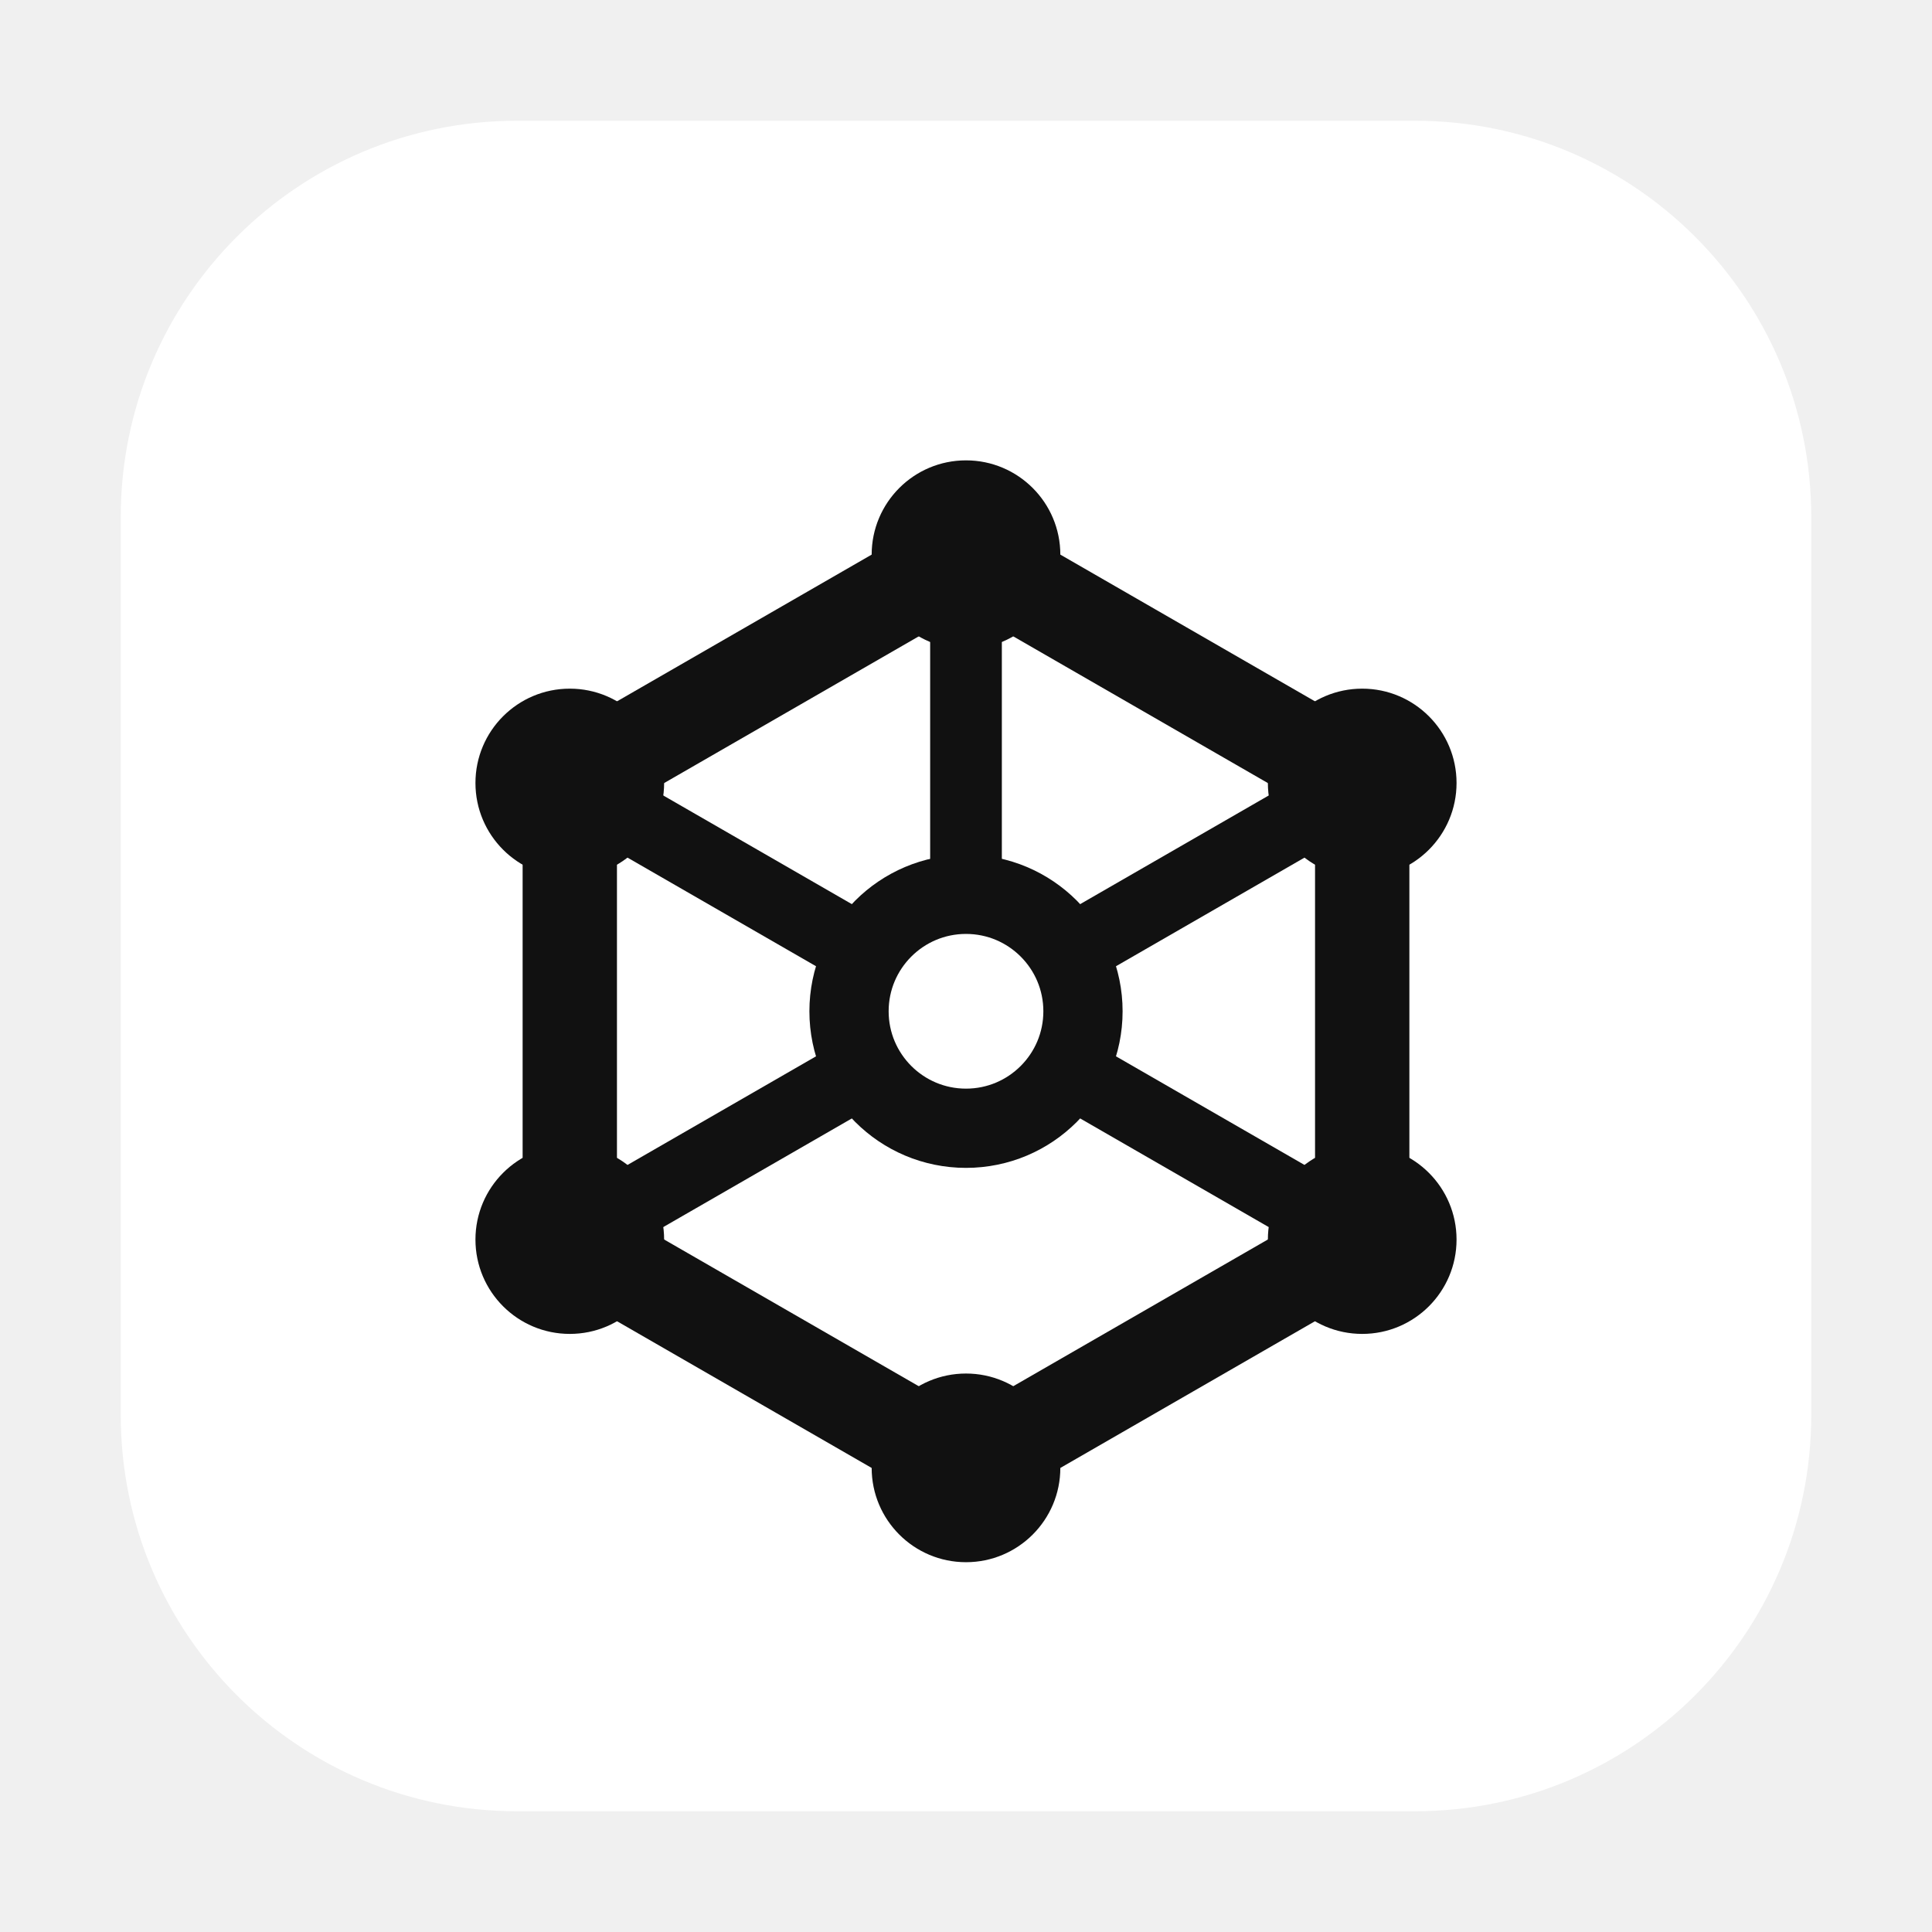
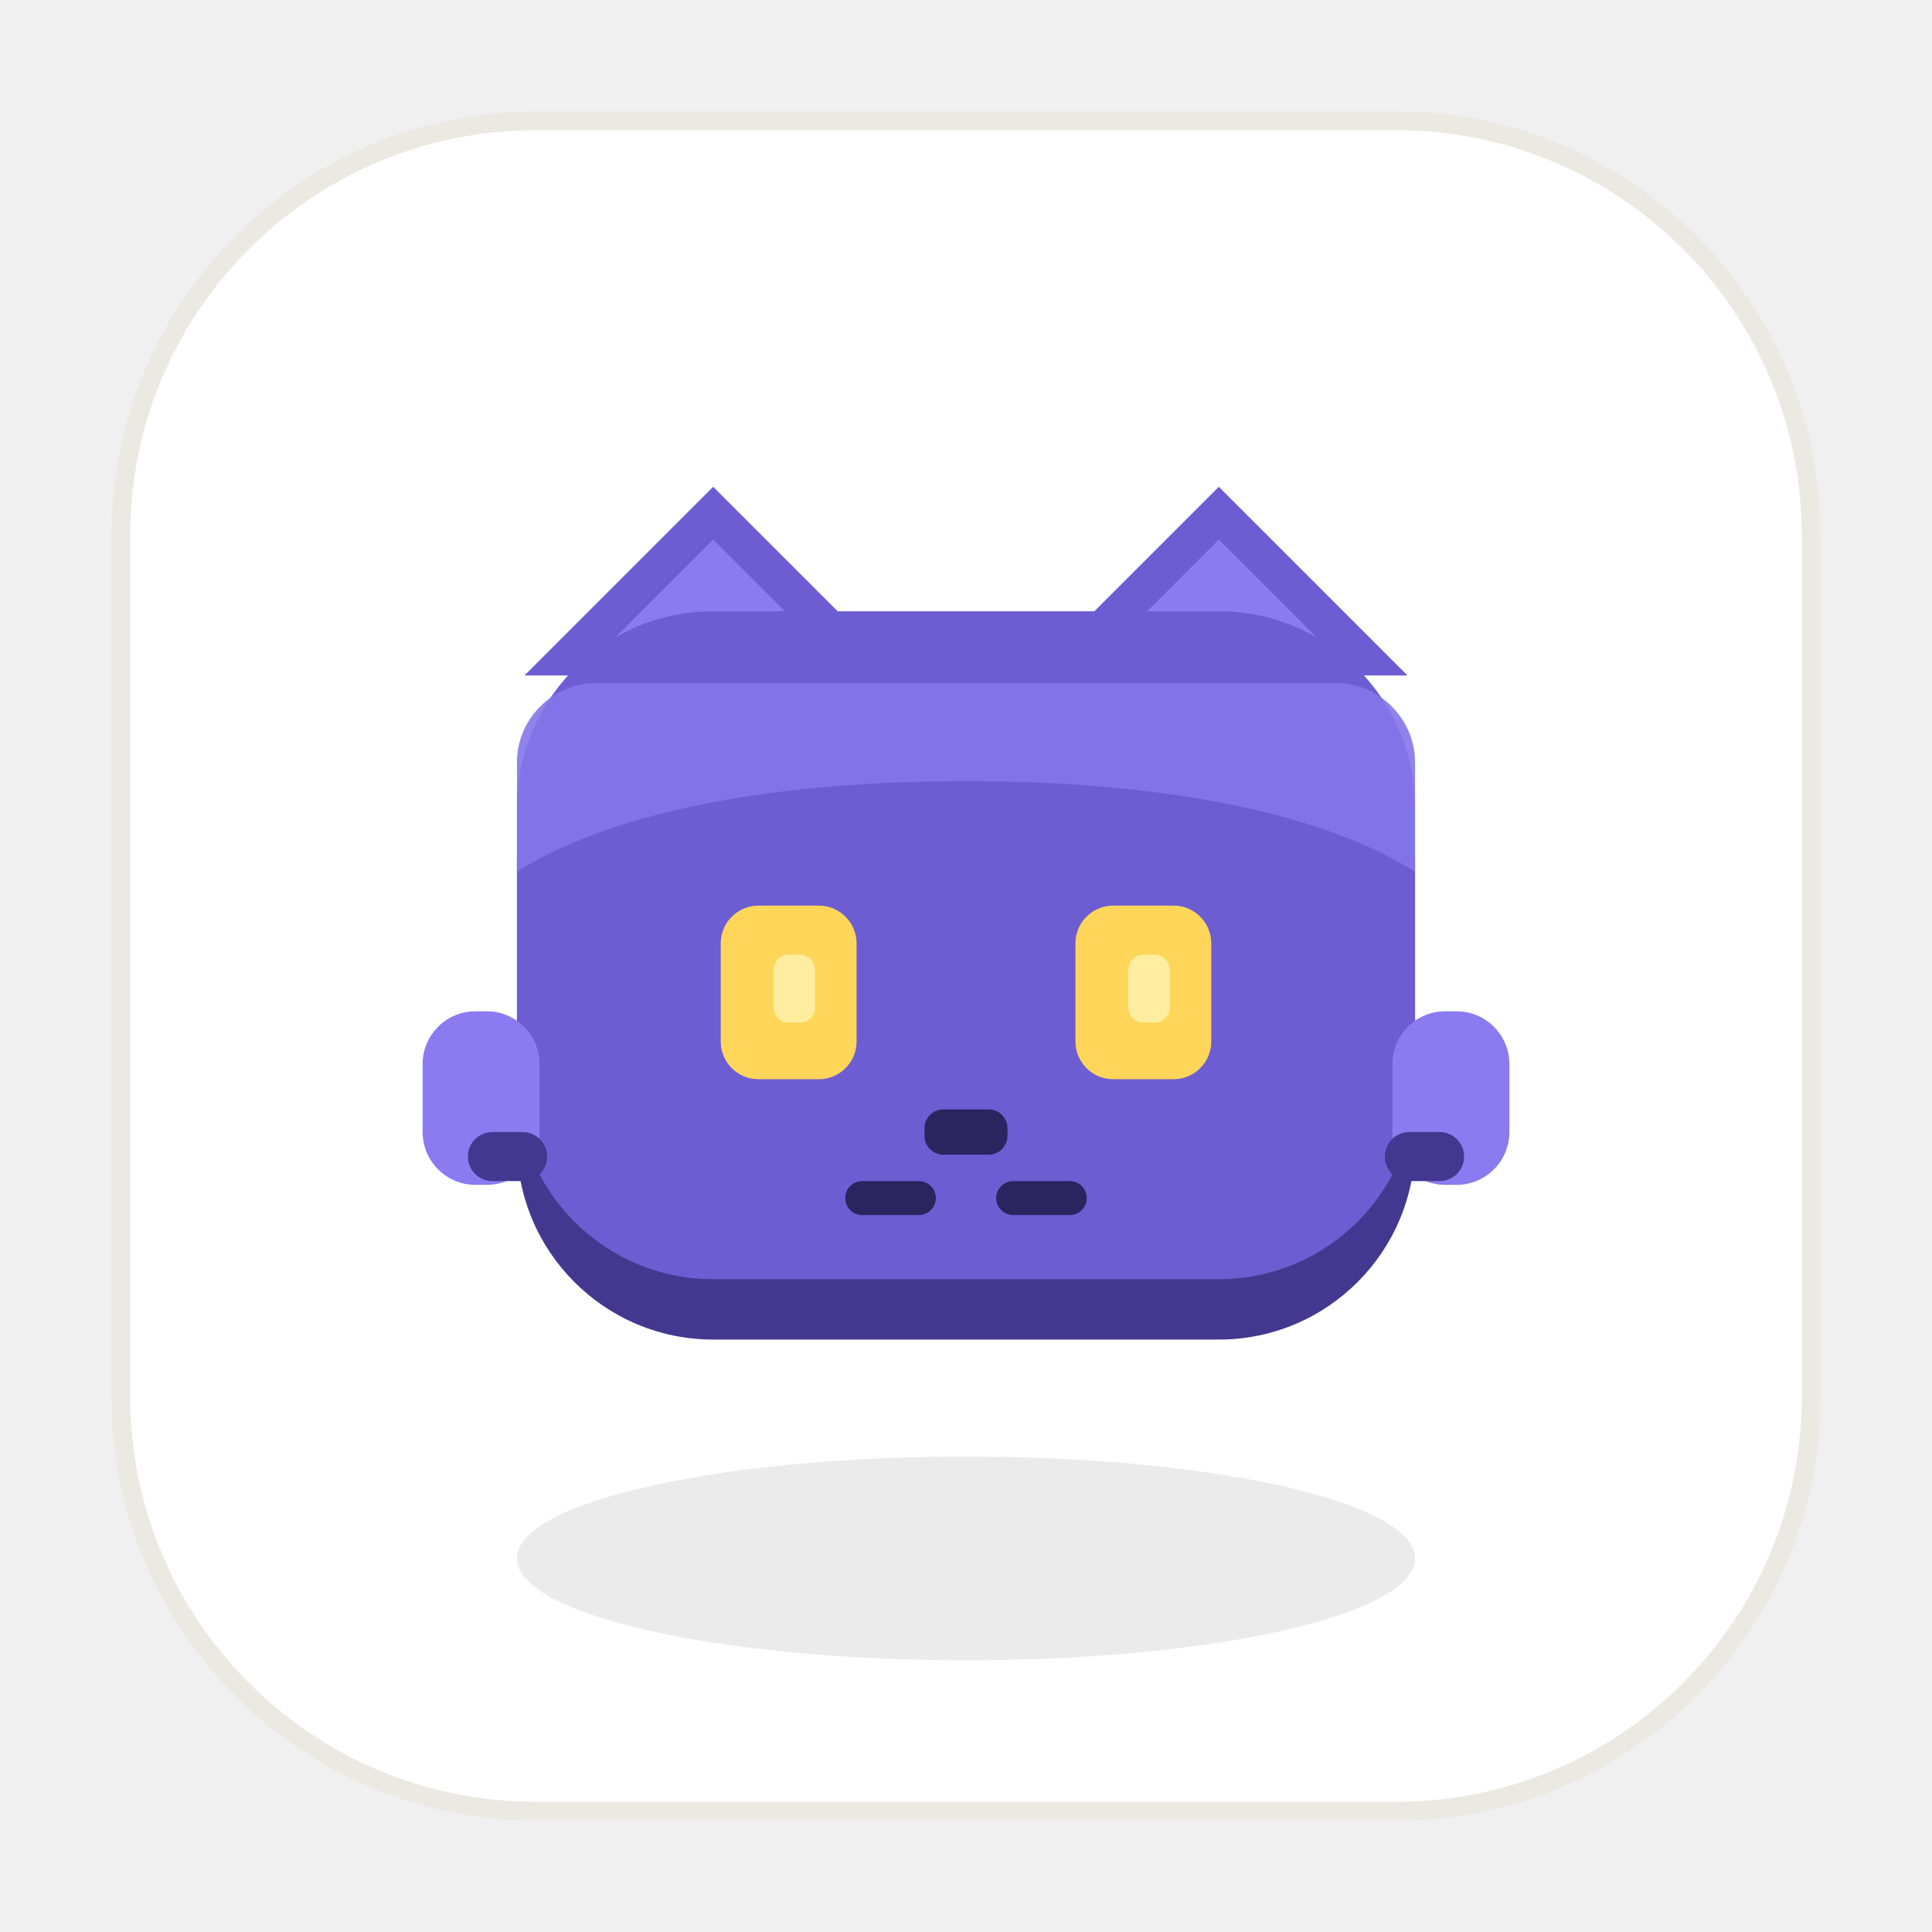
<svg xmlns="http://www.w3.org/2000/svg" width="1024" height="1024" viewBox="0 0 1024 1024">
-   <rect x="64" y="64" width="896" height="896" rx="210" fill="#fff" />
-   <path d="M512 294l210 121v242L512 778 302 657V415l210-121Z" fill="none" stroke="#111" stroke-width="50" stroke-linejoin="round" />
-   <path d="M512 294v242M302 415l210 121 210-121M302 657l210-121 210 121" fill="none" stroke="#111" stroke-width="38" stroke-linecap="round" stroke-linejoin="round" />
-   <circle cx="512" cy="294" r="50" fill="#111" />
-   <circle cx="302" cy="415" r="50" fill="#111" />
-   <circle cx="722" cy="415" r="50" fill="#111" />
-   <circle cx="302" cy="657" r="50" fill="#111" />
-   <circle cx="722" cy="657" r="50" fill="#111" />
-   <circle cx="512" cy="778" r="50" fill="#111" />
-   <circle cx="512" cy="536" r="62" fill="#fff" stroke="#111" stroke-width="42" />
+   <rect width="1024" height="1024" fill="none" />
+   <rect x="64" y="64" width="896" height="896" rx="220" fill="#fff" />
+   <rect x="64" y="64" width="896" height="896" rx="220" fill="none" stroke="#ece9e2" stroke-width="10" />
+   <ellipse cx="512" cy="826" rx="238" ry="54" fill="#000" opacity=".08" />
+   <path d="M278 358 L378 258 L478 358 Z" fill="#6d5dd3" />
+   <path d="M546 358 L646 258 L746 358 Z" fill="#6d5dd3" />
+   <path d="M318 346 L378 286 L438 346 Z" fill="#8a7bf0" />
+   <path d="M586 346 L646 286 L706 346 Z" fill="#8a7bf0" />
+   <rect x="274" y="352" width="476" height="358" rx="104" fill="#43388f" />
+   <rect x="274" y="324" width="476" height="354" rx="104" fill="#6d5dd3" />
+   <path d="M316 362 H708 C731 362 750 381 750 404 V462 C704 433 624 414 512 414 C400 414 320 433 274 462 V404 C274 381 293 362 316 362 Z" fill="#8477ea" opacity=".9" />
+   <rect x="382" y="480" width="72" height="92" rx="20" fill="#ffd65a" />
+   <rect x="570" y="480" width="72" height="92" rx="20" fill="#ffd65a" />
+   <rect x="410" y="506" width="22" height="36" rx="8" fill="#fff6bb" opacity=".72" />
+   <rect x="598" y="506" width="22" height="36" rx="8" fill="#fff6bb" opacity=".72" />
+   <rect x="490" y="588" width="44" height="24" rx="10" fill="#2b245f" />
+   <rect x="448" y="626" width="48" height="18" rx="9" fill="#2b245f" />
+   <rect x="528" y="626" width="48" height="18" rx="9" fill="#2b245f" />
+   <rect x="224" y="536" width="62" height="92" rx="28" fill="#8a7bf0" />
+   <rect x="738" y="536" width="62" height="92" rx="28" fill="#8a7bf0" />
+   <rect x="248" y="600" width="42" height="26" rx="13" fill="#43388f" />
+   <rect x="734" y="600" width="42" height="26" rx="13" fill="#43388f" />
</svg>
